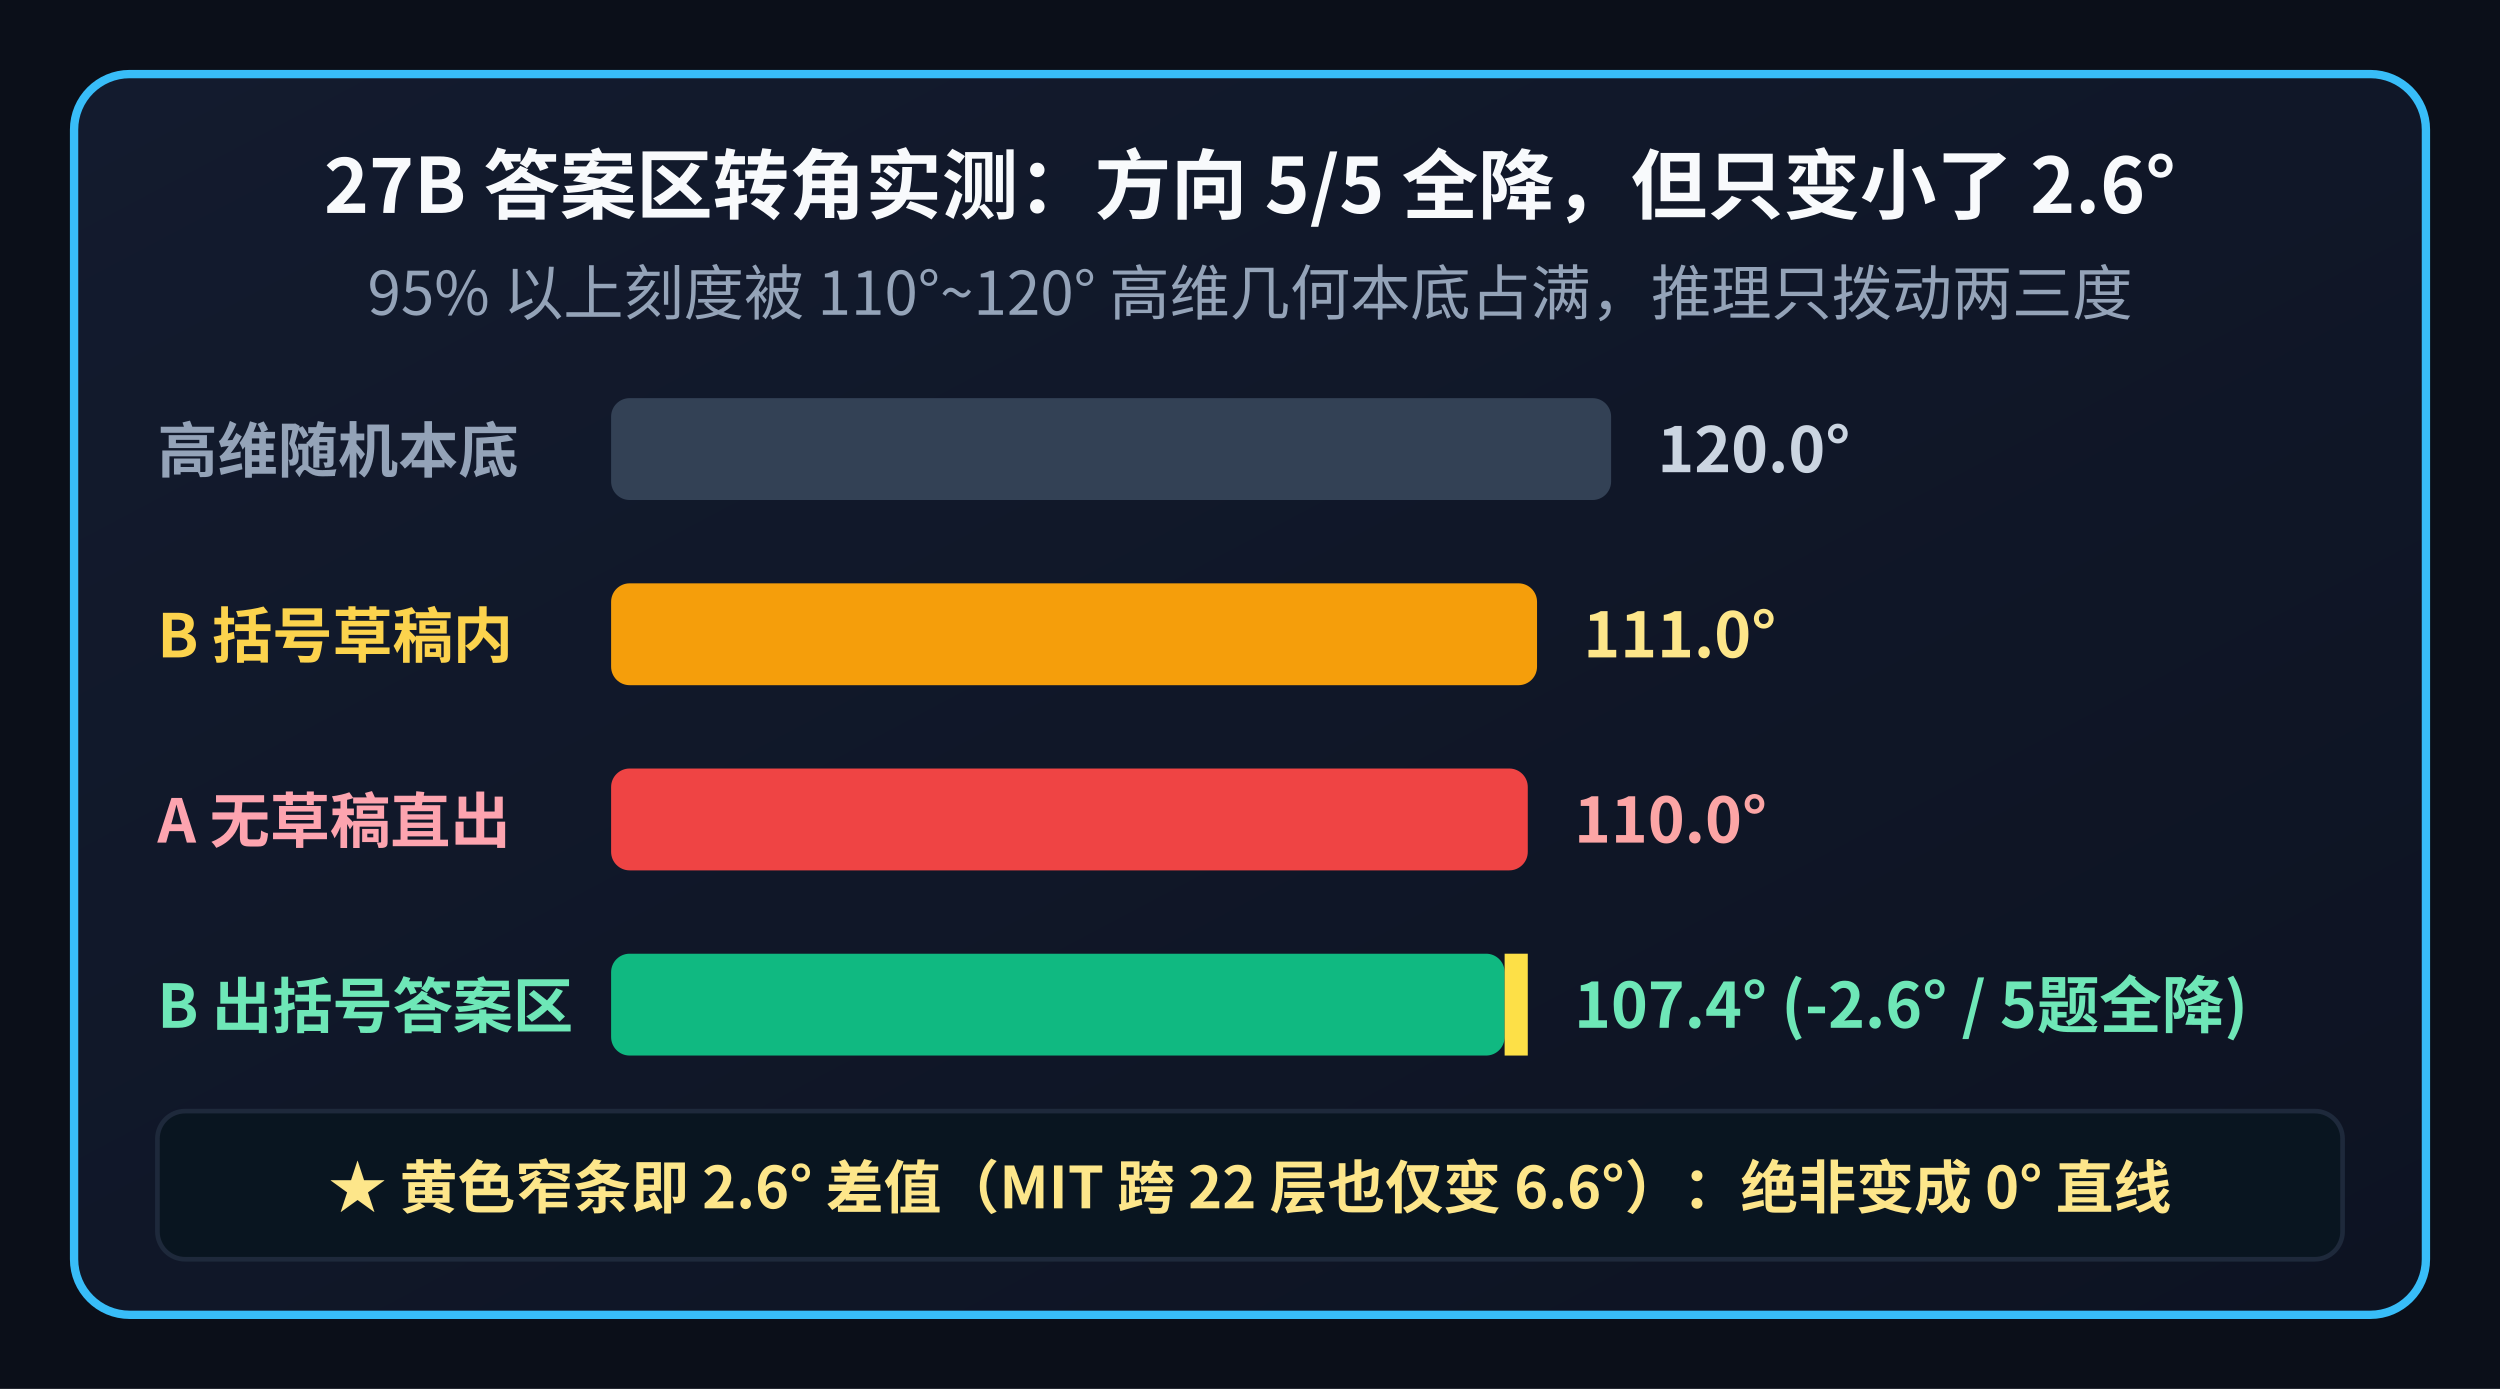
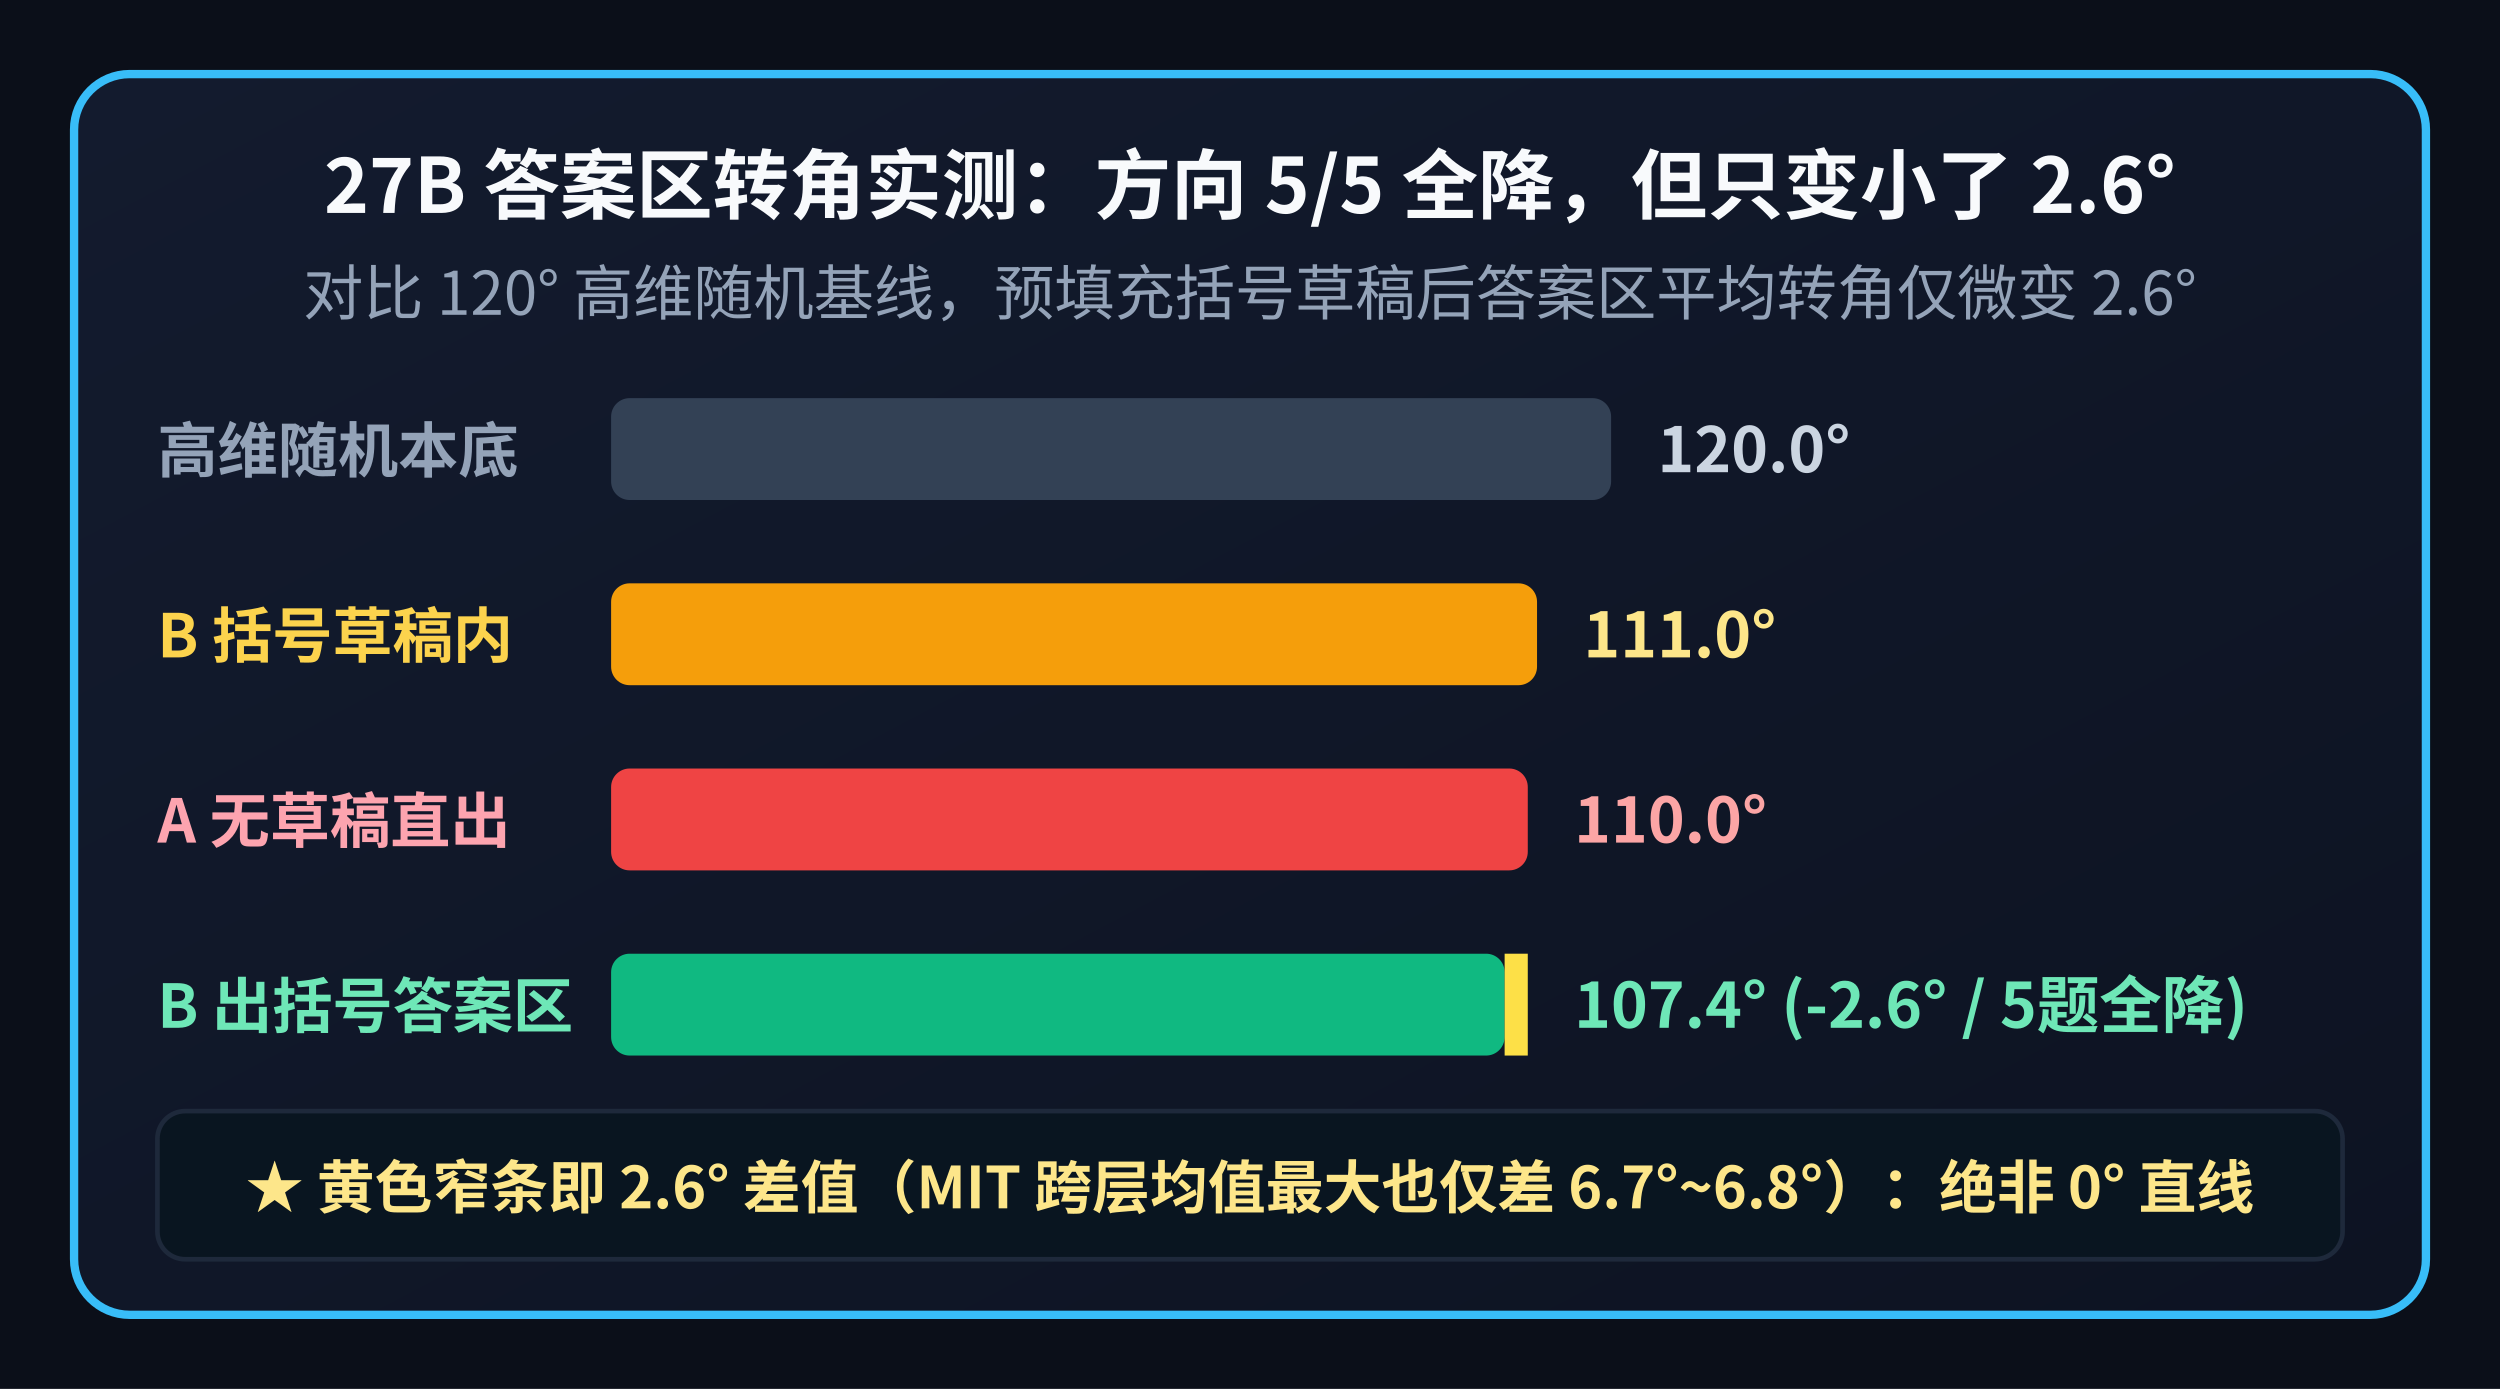
<svg xmlns="http://www.w3.org/2000/svg" viewBox="0 0 540 300" width="540" height="300" style="font-family:'WenQuanYi Micro Hei','Noto Sans CJK SC',sans-serif;">
  <defs>
    <linearGradient id="cardBg" x1="0%" y1="0%" x2="100%" y2="100%">
      <stop offset="0%" stop-color="#131b2e" />
      <stop offset="100%" stop-color="#0d1322" />
    </linearGradient>
  </defs>
  <rect x="0" y="0" width="540" height="300" fill="#0b0f19" />
  <rect x="16" y="16" width="508" height="268" rx="12" fill="url(#cardBg)" stroke="#38bdf8" stroke-width="1.8" />
  <text x="270" y="46" fill="#f8fafc" font-size="16.5" font-weight="bold" text-anchor="middle">27B 答案区转角实测：方向 5/5 全降，但只变小了 2.6°</text>
-   <text x="270" y="68" fill="#94a3b8" font-size="13" text-anchor="middle">95% 以上刻度被 110°~120° 高维几何本底占满，推理只拨动两三度</text>
+   <text x="270" y="68" fill="#94a3b8" font-size="13" text-anchor="middle">对比 120° 高维随机基线，预填充括号草稿后答案区平均转角仅微变 2.6°</text>
  <text x="34" y="102" fill="#94a3b8" font-size="13" font-weight="bold">高维随机本底</text>
  <rect x="132" y="86" width="216" height="22" rx="4" fill="#334155" />
  <text x="358" y="102" fill="#cbd5e1" font-size="13.5" font-weight="bold">120.0°</text>
  <text x="34" y="142" fill="#fcd34d" font-size="13" font-weight="bold">B 括号草稿内</text>
  <rect x="132" y="126" width="200" height="22" rx="4" fill="#f59e0b" />
  <text x="342" y="142" fill="#fde68a" font-size="13.5" font-weight="bold">111.0°</text>
  <text x="34" y="182" fill="#fda4af" font-size="13" font-weight="bold">A 无草稿直出</text>
  <rect x="132" y="166" width="198" height="22" rx="4" fill="#ef4444" />
  <text x="340" y="182" fill="#fca5a5" font-size="13.5" font-weight="bold">110.0°</text>
  <text x="34" y="222" fill="#6ee7b7" font-size="13" font-weight="bold">B 出括号答案区</text>
  <rect x="132" y="206" width="193" height="22" rx="4" fill="#10b981" />
  <rect x="325" y="206" width="5" height="22" fill="#fde047" />
  <text x="340" y="222" fill="#6ee7b7" font-size="13.5" font-weight="bold">107.4° (-2.6° / 5题全降)</text>
  <rect x="34" y="240" width="472" height="32" rx="6" fill="#091520" stroke="#1e293b" stroke-width="1" />
-   <text x="270" y="261" fill="#fde68a" font-size="12.5" font-weight="bold" text-anchor="middle">★ 黄色窄条即 2.6° 差值（MIT 跨 22 层也仅变 6.6°）：绝非变成 0° 直线</text>
+   <text x="270" y="261" fill="#fde68a" font-size="12.5" font-weight="bold" text-anchor="middle">★ 黄色窄条即 2.6° 差值（MIT 跨层均值最大也仅差 6.7°~6.8°）：绝非 0° 直线</text>
</svg>
